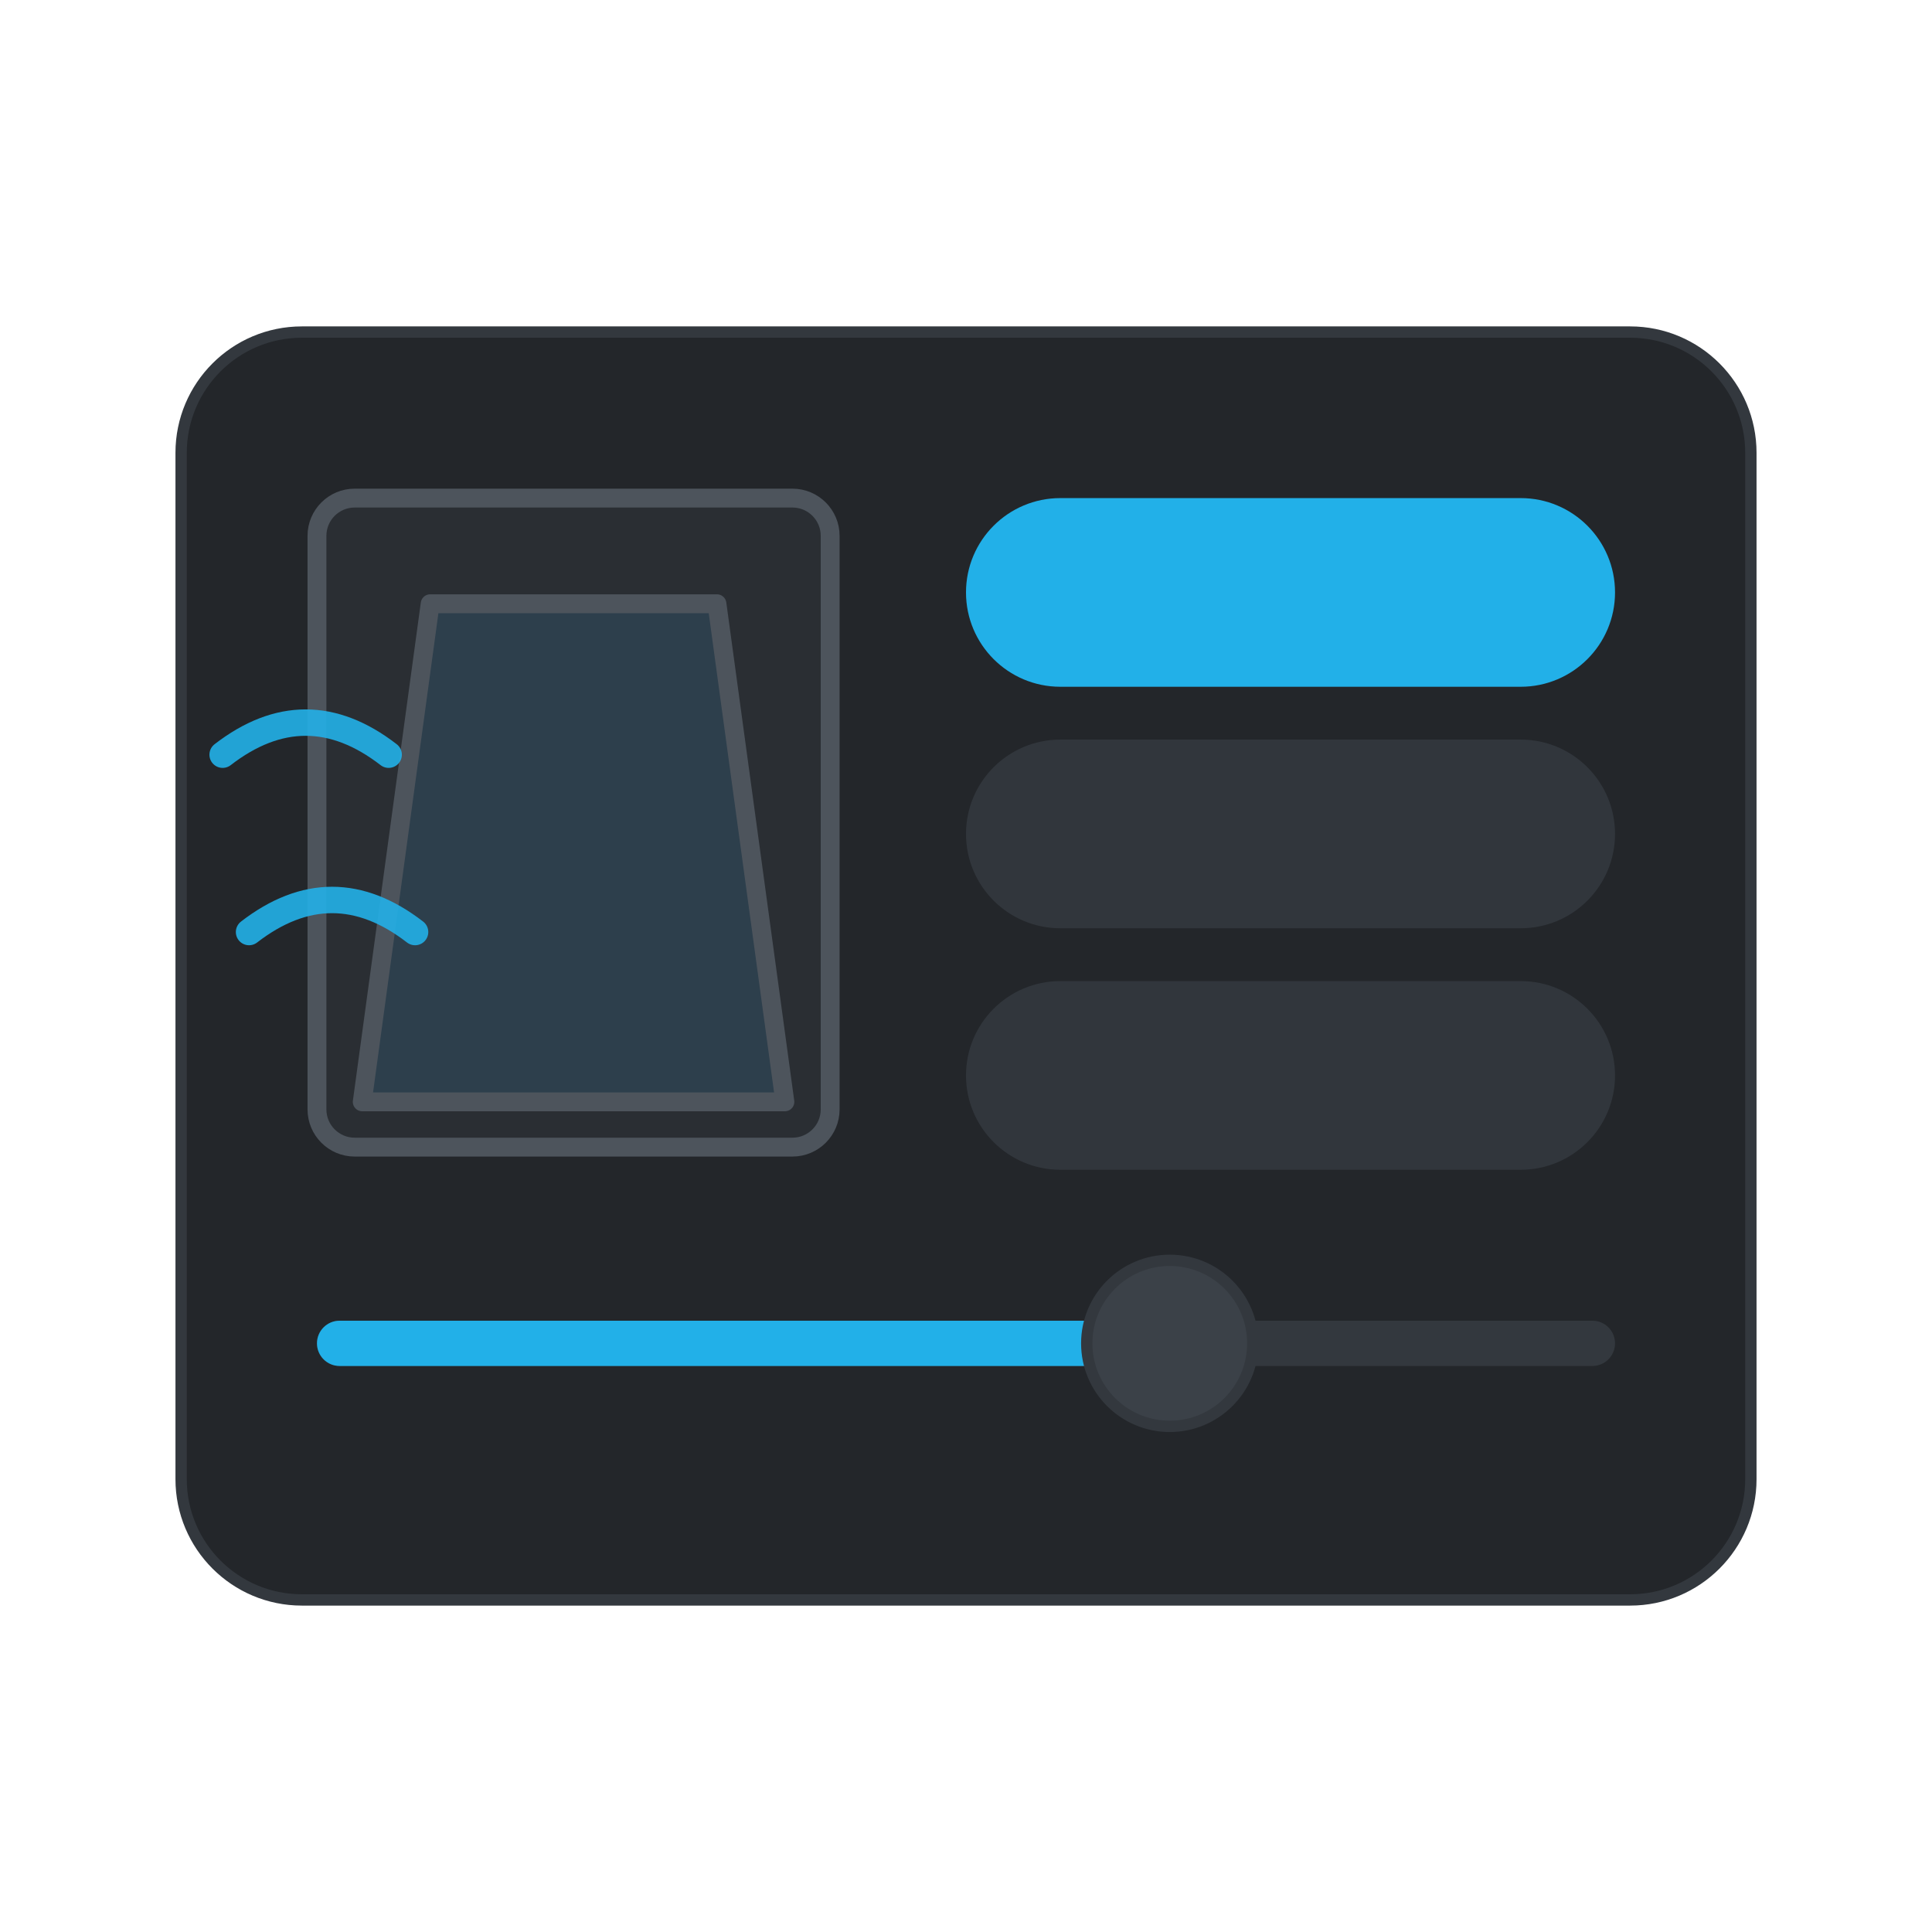
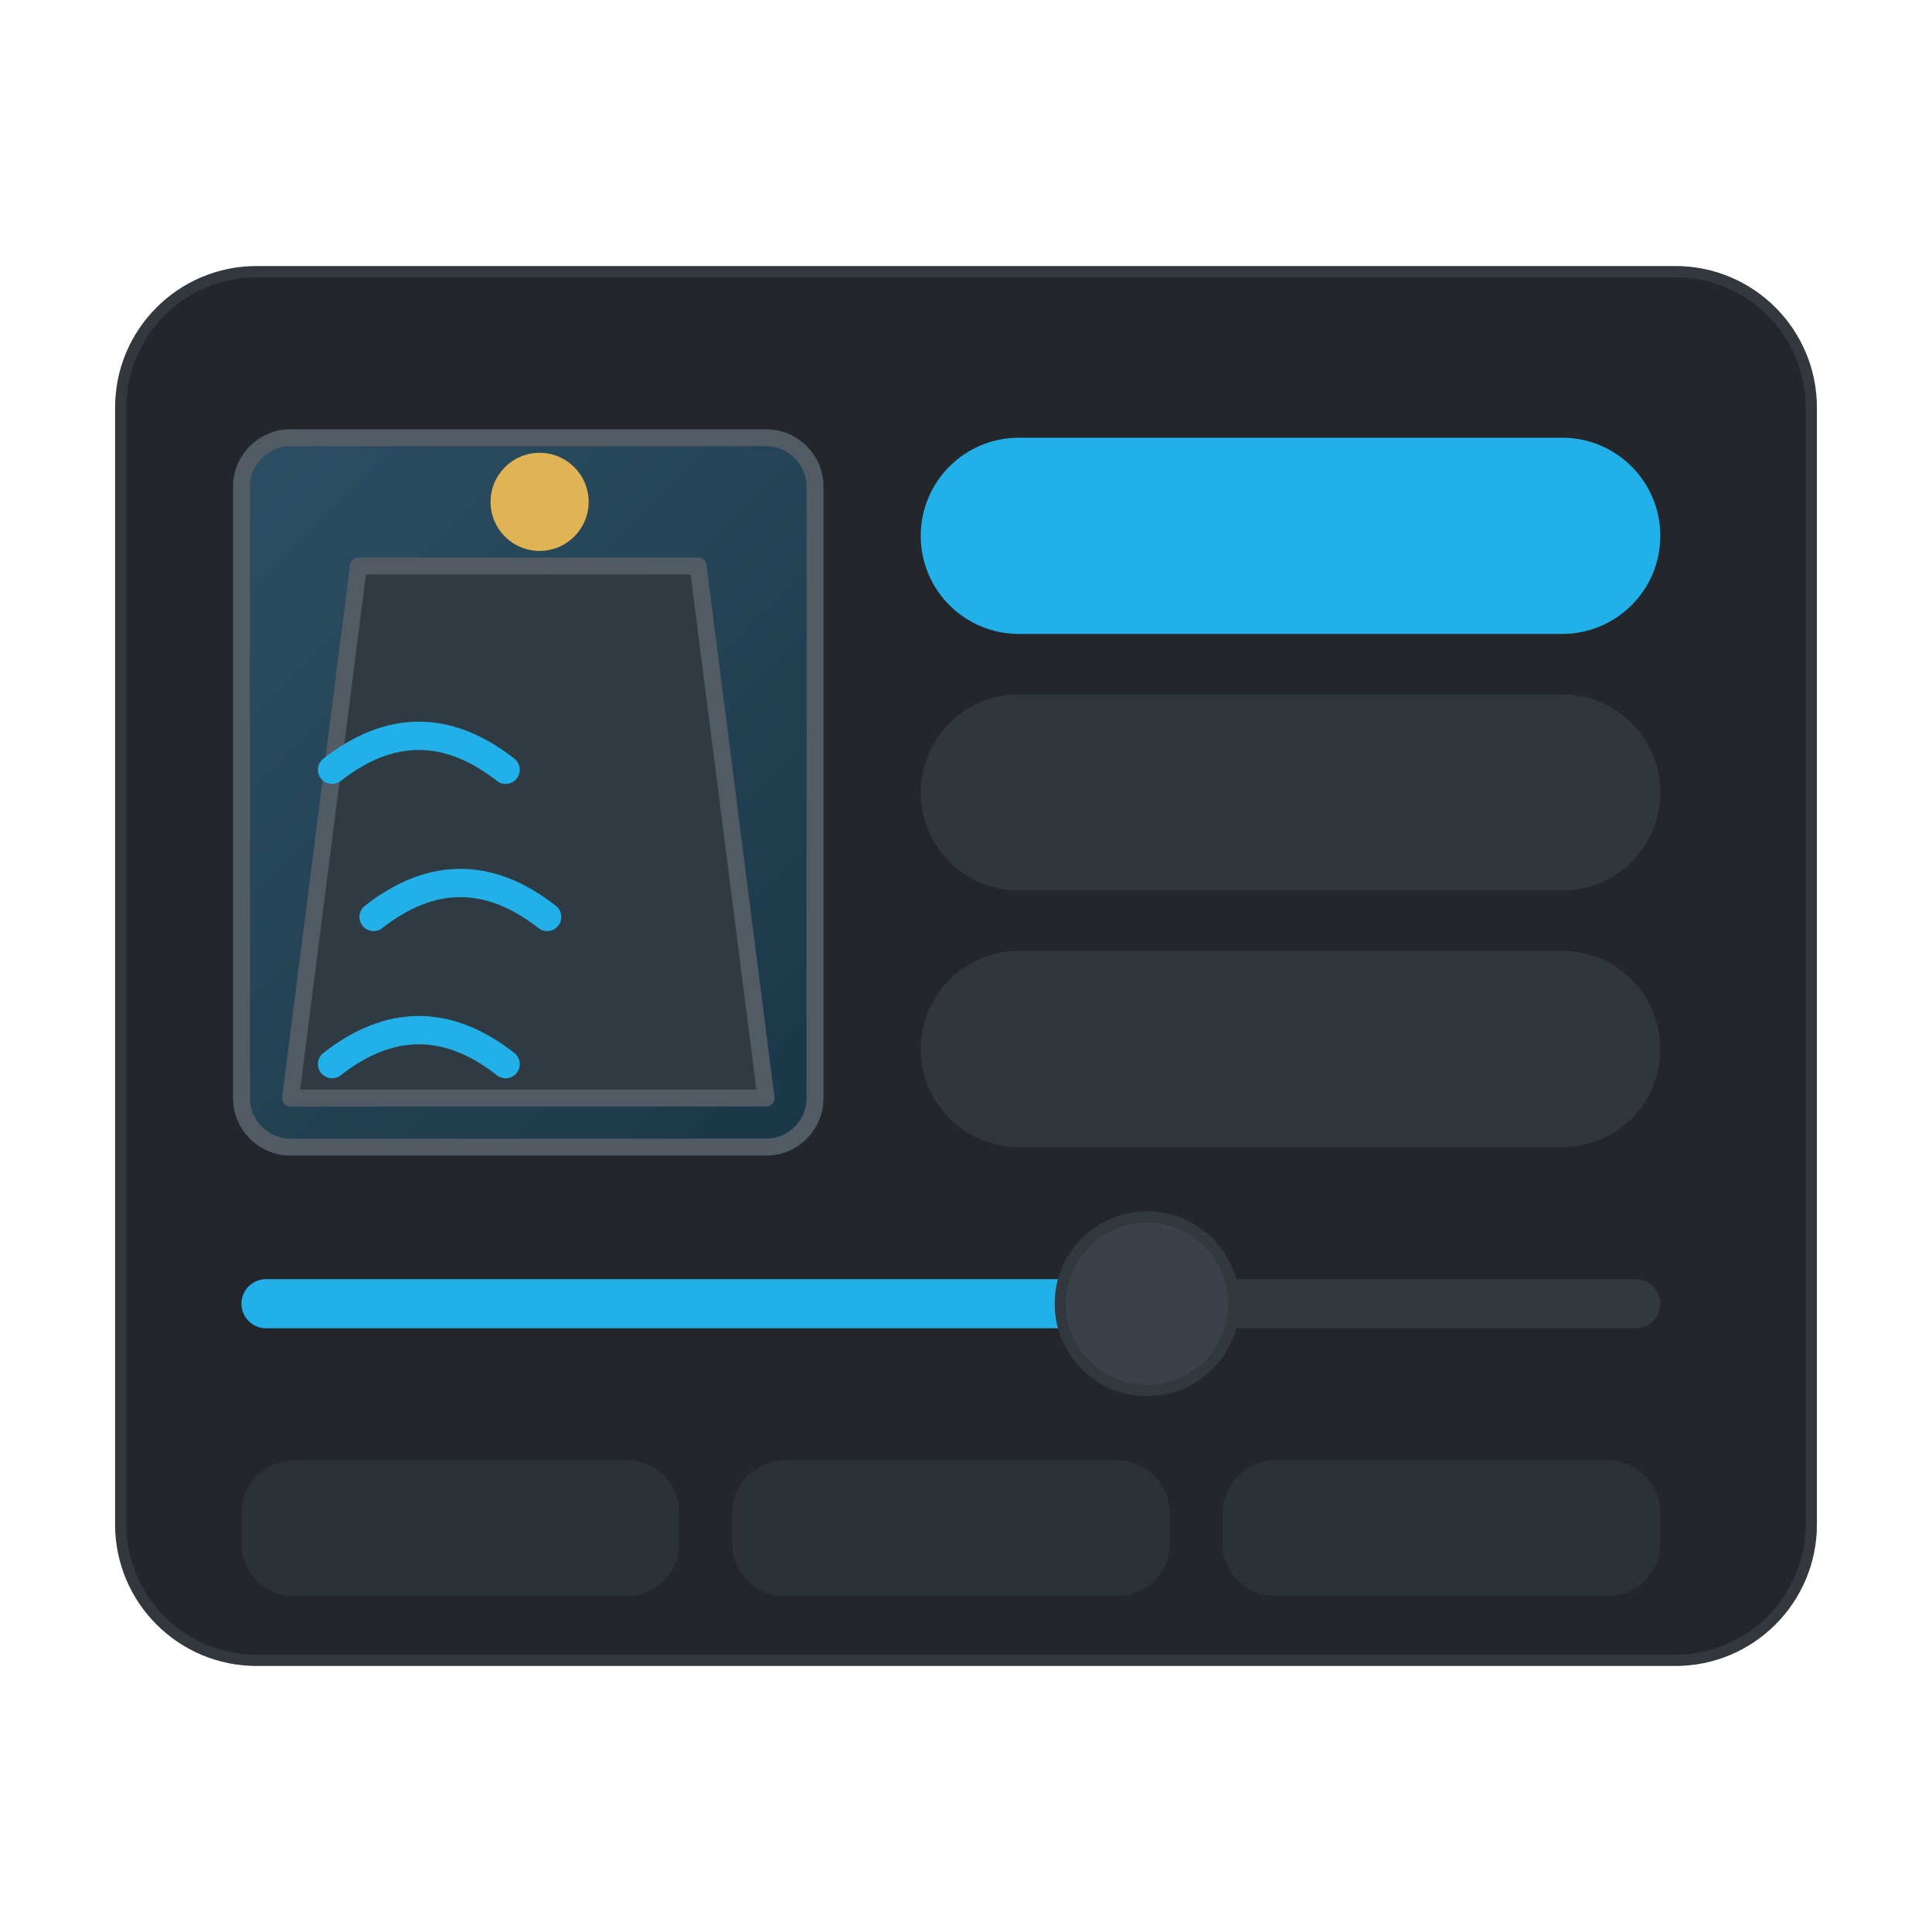
<svg xmlns="http://www.w3.org/2000/svg" viewBox="0 0 1024 1024" width="1024" height="1024">
-   <rect x="96" y="176" width="832" height="672" rx="64" fill="#23262a" stroke="#33383e" stroke-width="6" />
+   <defs>
+     <linearGradient id="glass" x1="0.1" y1="0" x2="0.9" y2="1">
+       <stop offset="0%" stop-color="#2c4d61" />
+       <stop offset="100%" stop-color="#1b3849" />
+     </linearGradient>
+   </defs>
+   <rect x="64" y="144" width="896" height="736" rx="72" fill="#23262a" stroke="#33383e" stroke-width="6" />
  <g>
-     <rect x="168" y="264" width="272" height="344" rx="20" fill="#2a2e33" stroke="#4d545c" stroke-width="10" />
-     <polygon points="192,584 228,320 380,320 416,584" fill="#2d3f4c" stroke="#4d545c" stroke-width="10" stroke-linejoin="round" />
+     <rect x="128" y="232" width="304" height="376" rx="26" fill="url(#glass)" stroke="#525a63" stroke-width="9" />
+     <circle cx="286" cy="266" r="26" fill="#e0b455" />
+     <polygon points="154,582 190,300 370,300 406,582" fill="#2f3a42" stroke="#525a63" stroke-width="9" stroke-linejoin="round" />
+     <g fill="none" stroke="#22b0e8" stroke-width="15" stroke-linecap="round">
+       <path d="M176 408 q46 -36 92 0" />
+       <path d="M198 486 q46 -36 92 0" />
+       <path d="M176 564 q46 -36 92 0" />
+     </g>
  </g>
-   <g fill="none" stroke="#22b0e8" stroke-width="14" stroke-linecap="round" opacity="0.9">
-     <path d="M118 400 q44 -34 88 0" />
-     <path d="M132 494 q44 -34 88 0" />
-   </g>
-   <rect x="512" y="264" width="344" height="100" rx="50" fill="#22b0e8" />
-   <rect x="512" y="392" width="344" height="100" rx="50" fill="#31363c" />
-   <rect x="512" y="520" width="344" height="100" rx="50" fill="#31363c" />
-   <rect x="168" y="700" width="688" height="24" rx="12" fill="#33383e" />
-   <rect x="168" y="700" width="452" height="24" rx="12" fill="#22b0e8" />
-   <circle cx="620" cy="712" r="44" fill="#3b4148" stroke="#33383e" stroke-width="6" />
+   <rect x="488" y="232" width="392" height="104" rx="52" fill="#22b0e8" />
+   <rect x="488" y="368" width="392" height="104" rx="52" fill="#31363c" />
+   <rect x="488" y="504" width="392" height="104" rx="52" fill="#31363c" />
+   <rect x="128" y="678" width="752" height="26" rx="13" fill="#33383e" />
+   <rect x="128" y="678" width="480" height="26" rx="13" fill="#22b0e8" />
+   <circle cx="608" cy="691" r="46" fill="#3b4148" stroke="#33383e" stroke-width="6" />
+   <rect x="128" y="774" width="232" height="72" rx="28" fill="#2c3136" />
+   <rect x="388" y="774" width="232" height="72" rx="28" fill="#2c3136" />
+   <rect x="648" y="774" width="232" height="72" rx="28" fill="#2c3136" />
</svg>
